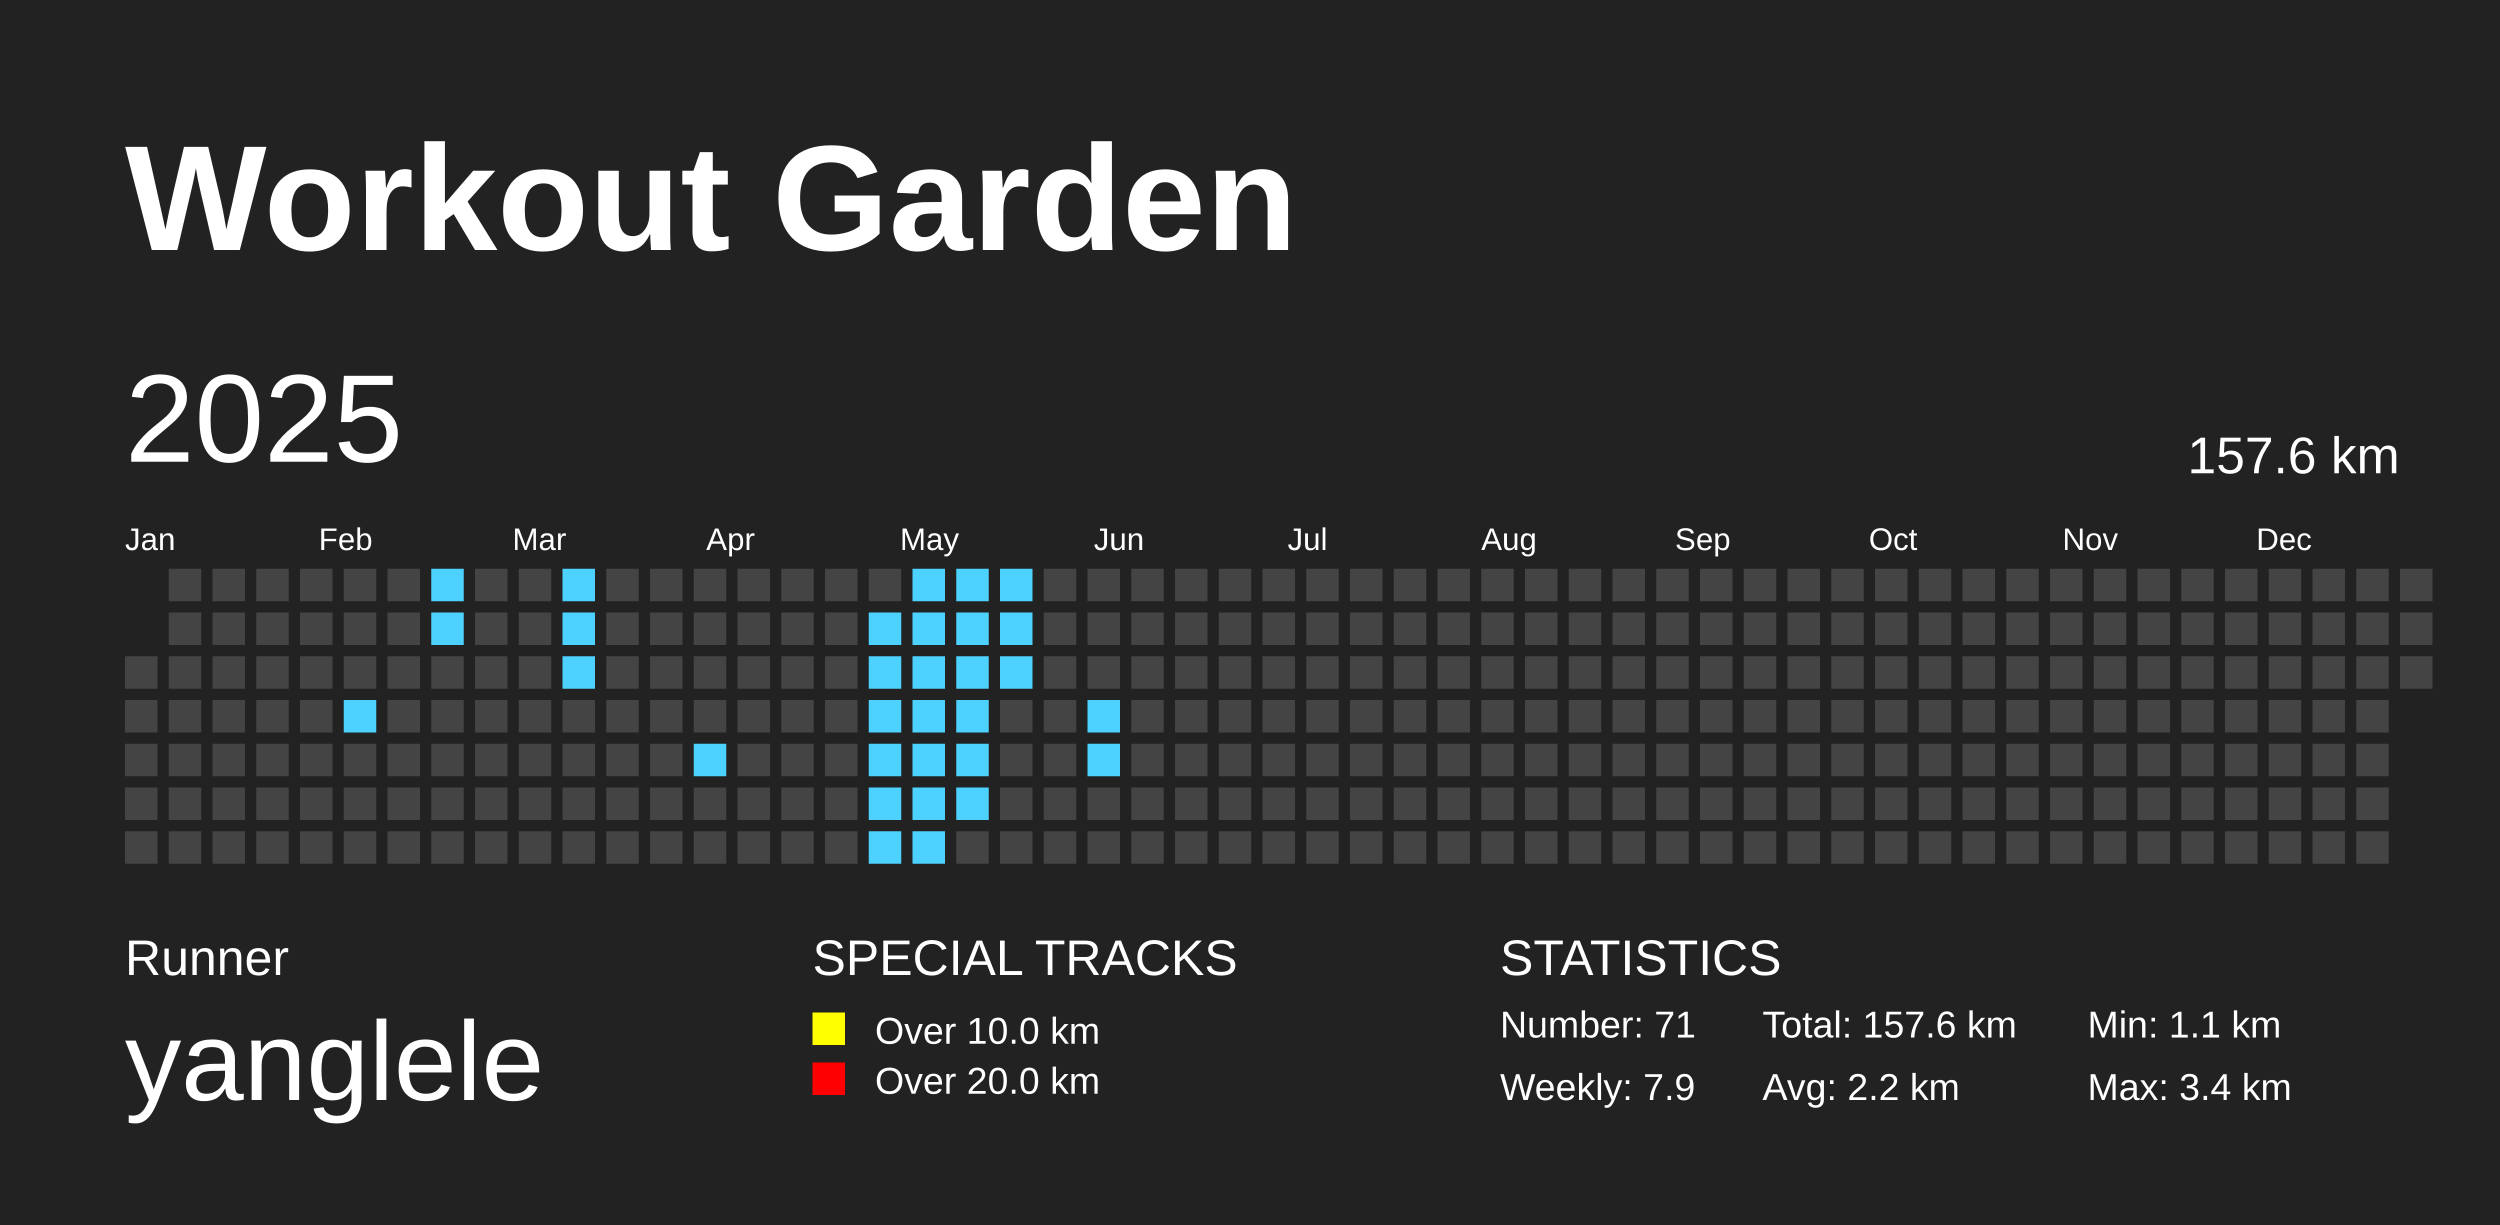
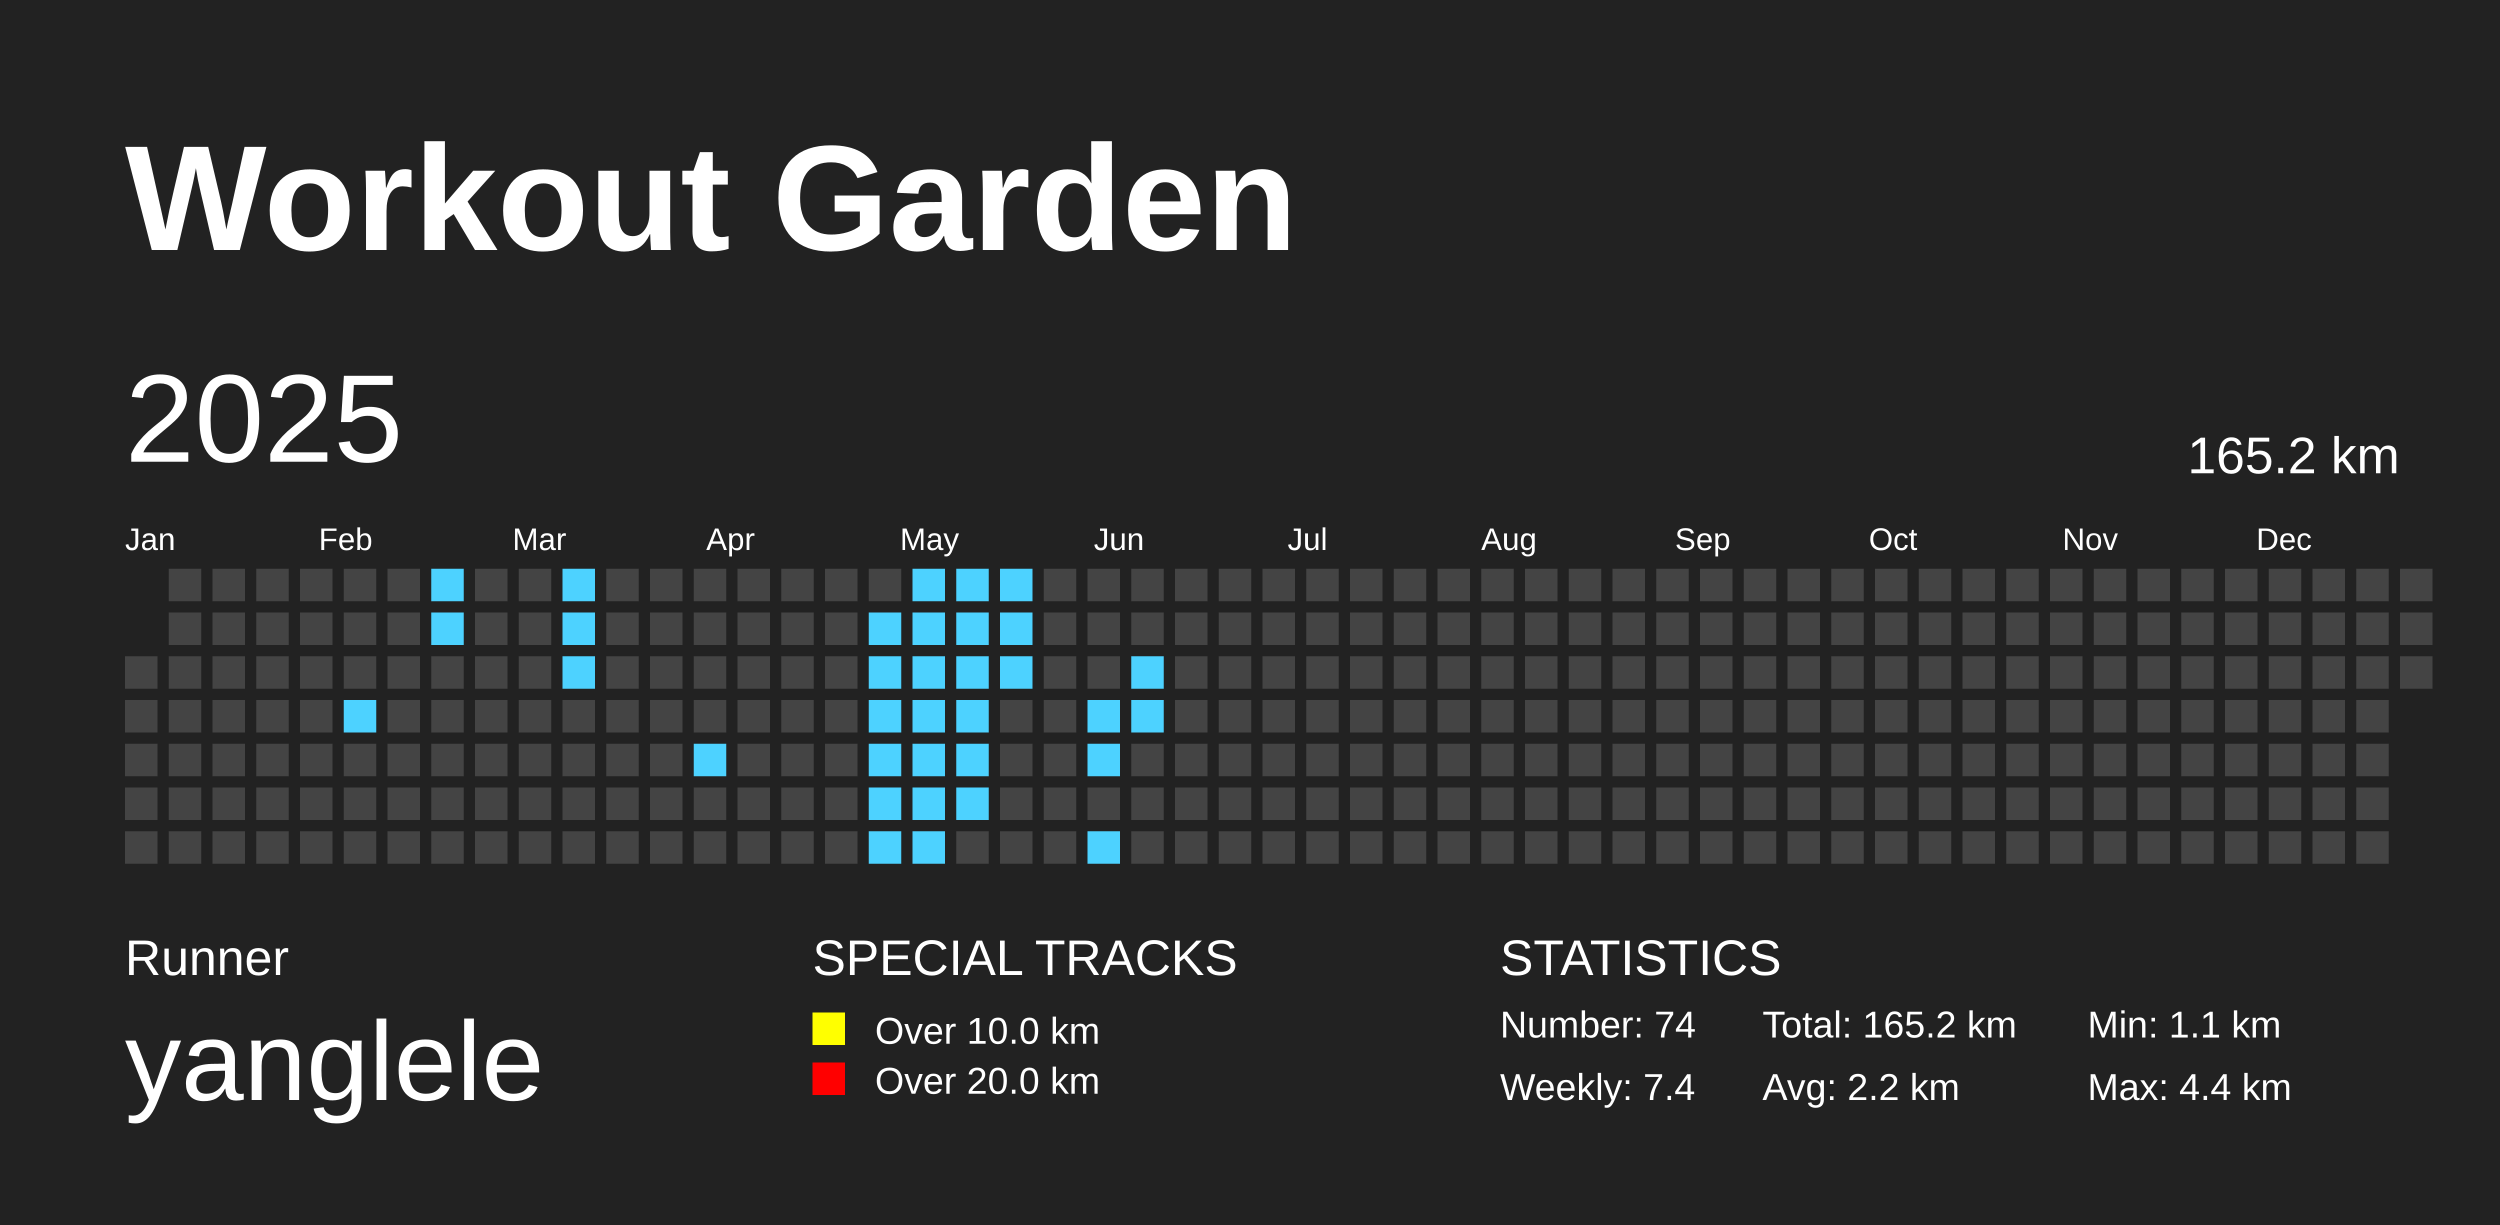
<svg xmlns="http://www.w3.org/2000/svg" baseProfile="full" height="98mm" version="1.1" viewBox="0,0,200,98" width="200mm">
  <defs />
  <rect fill="#222222" height="98" width="200" x="0" y="0" />
  <text fill="#FFFFFF" style="font-size:12px; font-family:Arial; font-weight:bold;" x="10" y="20">Workout Garden</text>
  <text fill="#FFFFFF" style="font-size:4px; font-family:Arial" x="10" y="78">Runner</text>
  <text fill="#FFFFFF" style="font-size:9px; font-family:Arial" x="10" y="88">yanglele</text>
  <text fill="#FFFFFF" style="font-size:4px; font-family:Arial" x="65" y="78">SPECIAL TRACKS</text>
  <rect fill="yellow" height="2.6" width="2.6" x="65" y="81" />
  <text fill="#FFFFFF" style="font-size:3px; font-family:Arial" x="70" y="83.5">Over 10.0 km</text>
  <rect fill="red" height="2.6" width="2.6" x="65" y="85" />
  <text fill="#FFFFFF" style="font-size:3px; font-family:Arial" x="70" y="87.5">Over 20.0 km</text>
  <text fill="#FFFFFF" style="font-size:4px; font-family:Arial" x="120" y="78">STATISTICS</text>
-   <text fill="#FFFFFF" style="font-size:3px; font-family:Arial" x="120" y="83">Number: 71</text>
-   <text fill="#FFFFFF" style="font-size:3px; font-family:Arial" x="120" y="88">Weekly: 7.9</text>
-   <text fill="#FFFFFF" style="font-size:3px; font-family:Arial" x="141" y="83">Total: 157.6 km</text>
+   <text fill="#FFFFFF" style="font-size:3px; font-family:Arial" x="120" y="83">Number: 74</text>
+   <text fill="#FFFFFF" style="font-size:3px; font-family:Arial" x="120" y="88">Weekly: 7.4</text>
+   <text fill="#FFFFFF" style="font-size:3px; font-family:Arial" x="141" y="83">Total: 165.2 km</text>
  <text fill="#FFFFFF" style="font-size:3px; font-family:Arial" x="141" y="88">Avg: 2.2 km</text>
  <text fill="#FFFFFF" style="font-size:3px; font-family:Arial" x="167" y="83">Min: 1.1 km</text>
-   <text fill="#FFFFFF" style="font-size:3px; font-family:Arial" x="167" y="88">Max: 3.4 km</text>
+   <text fill="#FFFFFF" style="font-size:3px; font-family:Arial" x="167" y="88">Max: 4.4 km</text>
  <text dominant-baseline="hanging" fill="#FFFFFF" style="font-size:10.0px; font-family:Arial;" x="10" y="30">2025</text>
-   <text dominant-baseline="hanging" fill="#FFFFFF" style="font-size:4.125px; font-family:Arial;" x="175" y="35">157.6 km</text>
+   <text dominant-baseline="hanging" fill="#FFFFFF" style="font-size:4.125px; font-family:Arial;" x="175" y="35">165.2 km</text>
  <text fill="#FFFFFF" style="font-size:2.5px; font-family:Arial" x="10.0" y="44">Jan</text>
  <text fill="#FFFFFF" style="font-size:2.5px; font-family:Arial" x="25.5" y="44">Feb</text>
  <text fill="#FFFFFF" style="font-size:2.5px; font-family:Arial" x="41.0" y="44">Mar</text>
  <text fill="#FFFFFF" style="font-size:2.5px; font-family:Arial" x="56.5" y="44">Apr</text>
  <text fill="#FFFFFF" style="font-size:2.5px; font-family:Arial" x="72.0" y="44">May</text>
  <text fill="#FFFFFF" style="font-size:2.5px; font-family:Arial" x="87.5" y="44">Jun</text>
  <text fill="#FFFFFF" style="font-size:2.5px; font-family:Arial" x="103.0" y="44">Jul</text>
  <text fill="#FFFFFF" style="font-size:2.5px; font-family:Arial" x="118.5" y="44">Aug</text>
  <text fill="#FFFFFF" style="font-size:2.5px; font-family:Arial" x="134.0" y="44">Sep</text>
  <text fill="#FFFFFF" style="font-size:2.5px; font-family:Arial" x="149.5" y="44">Oct</text>
  <text fill="#FFFFFF" style="font-size:2.5px; font-family:Arial" x="165.0" y="44">Nov</text>
  <text fill="#FFFFFF" style="font-size:2.5px; font-family:Arial" x="180.5" y="44">Dec</text>
  <rect fill="#444444" height="2.6" width="2.6" x="10.0" y="52.5" />
  <rect fill="#444444" height="2.6" width="2.6" x="10.0" y="56.0" />
  <rect fill="#444444" height="2.6" width="2.6" x="10.0" y="59.5" />
  <rect fill="#444444" height="2.6" width="2.6" x="10.0" y="63.0" />
  <rect fill="#444444" height="2.6" width="2.6" x="10.0" y="66.5" />
  <rect fill="#444444" height="2.6" width="2.6" x="13.5" y="45.5" />
  <rect fill="#444444" height="2.6" width="2.6" x="13.5" y="49.0" />
  <rect fill="#444444" height="2.6" width="2.6" x="13.5" y="52.5" />
  <rect fill="#444444" height="2.6" width="2.6" x="13.5" y="56.0" />
  <rect fill="#444444" height="2.6" width="2.6" x="13.5" y="59.5" />
  <rect fill="#444444" height="2.6" width="2.6" x="13.5" y="63.0" />
  <rect fill="#444444" height="2.6" width="2.6" x="13.5" y="66.5" />
  <rect fill="#444444" height="2.6" width="2.6" x="17.0" y="45.5" />
  <rect fill="#444444" height="2.6" width="2.6" x="17.0" y="49.0" />
  <rect fill="#444444" height="2.6" width="2.6" x="17.0" y="52.5" />
  <rect fill="#444444" height="2.6" width="2.6" x="17.0" y="56.0" />
  <rect fill="#444444" height="2.6" width="2.6" x="17.0" y="59.5" />
  <rect fill="#444444" height="2.6" width="2.6" x="17.0" y="63.0" />
  <rect fill="#444444" height="2.6" width="2.6" x="17.0" y="66.5" />
  <rect fill="#444444" height="2.6" width="2.6" x="20.5" y="45.5" />
  <rect fill="#444444" height="2.6" width="2.6" x="20.5" y="49.0" />
  <rect fill="#444444" height="2.6" width="2.6" x="20.5" y="52.5" />
  <rect fill="#444444" height="2.6" width="2.6" x="20.5" y="56.0" />
  <rect fill="#444444" height="2.6" width="2.6" x="20.5" y="59.5" />
  <rect fill="#444444" height="2.6" width="2.6" x="20.5" y="63.0" />
  <rect fill="#444444" height="2.6" width="2.6" x="20.5" y="66.5" />
  <rect fill="#444444" height="2.6" width="2.6" x="24.0" y="45.5" />
  <rect fill="#444444" height="2.6" width="2.6" x="24.0" y="49.0" />
  <rect fill="#444444" height="2.6" width="2.6" x="24.0" y="52.5" />
  <rect fill="#444444" height="2.6" width="2.6" x="24.0" y="56.0" />
  <rect fill="#444444" height="2.6" width="2.6" x="24.0" y="59.5" />
  <rect fill="#444444" height="2.6" width="2.6" x="24.0" y="63.0" />
  <rect fill="#444444" height="2.6" width="2.6" x="24.0" y="66.5" />
  <rect fill="#444444" height="2.6" width="2.6" x="27.5" y="45.5" />
  <rect fill="#444444" height="2.6" width="2.6" x="27.5" y="49.0" />
  <rect fill="#444444" height="2.6" width="2.6" x="27.5" y="52.5" />
  <rect fill="#4DD2FF" height="2.6" width="2.6" x="27.5" y="56.0" />
  <rect fill="#444444" height="2.6" width="2.6" x="27.5" y="59.5" />
  <rect fill="#444444" height="2.6" width="2.6" x="27.5" y="63.0" />
  <rect fill="#444444" height="2.6" width="2.6" x="27.5" y="66.5" />
  <rect fill="#444444" height="2.6" width="2.6" x="31.0" y="45.5" />
  <rect fill="#444444" height="2.6" width="2.6" x="31.0" y="49.0" />
  <rect fill="#444444" height="2.6" width="2.6" x="31.0" y="52.5" />
  <rect fill="#444444" height="2.6" width="2.6" x="31.0" y="56.0" />
  <rect fill="#444444" height="2.6" width="2.6" x="31.0" y="59.5" />
  <rect fill="#444444" height="2.6" width="2.6" x="31.0" y="63.0" />
  <rect fill="#444444" height="2.6" width="2.6" x="31.0" y="66.5" />
  <rect fill="#4DD2FF" height="2.6" width="2.6" x="34.5" y="45.5" />
  <rect fill="#4DD2FF" height="2.6" width="2.6" x="34.5" y="49.0" />
  <rect fill="#444444" height="2.6" width="2.6" x="34.5" y="52.5" />
  <rect fill="#444444" height="2.6" width="2.6" x="34.5" y="56.0" />
  <rect fill="#444444" height="2.6" width="2.6" x="34.5" y="59.5" />
  <rect fill="#444444" height="2.6" width="2.6" x="34.5" y="63.0" />
  <rect fill="#444444" height="2.6" width="2.6" x="34.5" y="66.5" />
  <rect fill="#444444" height="2.6" width="2.6" x="38.0" y="45.5" />
  <rect fill="#444444" height="2.6" width="2.6" x="38.0" y="49.0" />
  <rect fill="#444444" height="2.6" width="2.6" x="38.0" y="52.5" />
  <rect fill="#444444" height="2.6" width="2.6" x="38.0" y="56.0" />
  <rect fill="#444444" height="2.6" width="2.6" x="38.0" y="59.5" />
  <rect fill="#444444" height="2.6" width="2.6" x="38.0" y="63.0" />
  <rect fill="#444444" height="2.6" width="2.6" x="38.0" y="66.5" />
  <rect fill="#444444" height="2.6" width="2.6" x="41.5" y="45.5" />
  <rect fill="#444444" height="2.6" width="2.6" x="41.5" y="49.0" />
  <rect fill="#444444" height="2.6" width="2.6" x="41.5" y="52.5" />
  <rect fill="#444444" height="2.6" width="2.6" x="41.5" y="56.0" />
  <rect fill="#444444" height="2.6" width="2.6" x="41.5" y="59.5" />
  <rect fill="#444444" height="2.6" width="2.6" x="41.5" y="63.0" />
  <rect fill="#444444" height="2.6" width="2.6" x="41.5" y="66.5" />
  <rect fill="#4DD2FF" height="2.6" width="2.6" x="45.0" y="45.5" />
  <rect fill="#4DD2FF" height="2.6" width="2.6" x="45.0" y="49.0" />
  <rect fill="#4DD2FF" height="2.6" width="2.6" x="45.0" y="52.5" />
  <rect fill="#444444" height="2.6" width="2.6" x="45.0" y="56.0" />
  <rect fill="#444444" height="2.6" width="2.6" x="45.0" y="59.5" />
  <rect fill="#444444" height="2.6" width="2.6" x="45.0" y="63.0" />
  <rect fill="#444444" height="2.6" width="2.6" x="45.0" y="66.5" />
  <rect fill="#444444" height="2.6" width="2.6" x="48.5" y="45.5" />
  <rect fill="#444444" height="2.6" width="2.6" x="48.5" y="49.0" />
  <rect fill="#444444" height="2.6" width="2.6" x="48.5" y="52.5" />
  <rect fill="#444444" height="2.6" width="2.6" x="48.5" y="56.0" />
  <rect fill="#444444" height="2.6" width="2.6" x="48.5" y="59.5" />
  <rect fill="#444444" height="2.6" width="2.6" x="48.5" y="63.0" />
  <rect fill="#444444" height="2.6" width="2.6" x="48.5" y="66.5" />
  <rect fill="#444444" height="2.6" width="2.6" x="52.0" y="45.5" />
  <rect fill="#444444" height="2.6" width="2.6" x="52.0" y="49.0" />
  <rect fill="#444444" height="2.6" width="2.6" x="52.0" y="52.5" />
  <rect fill="#444444" height="2.6" width="2.6" x="52.0" y="56.0" />
  <rect fill="#444444" height="2.6" width="2.6" x="52.0" y="59.5" />
  <rect fill="#444444" height="2.6" width="2.6" x="52.0" y="63.0" />
  <rect fill="#444444" height="2.6" width="2.6" x="52.0" y="66.5" />
  <rect fill="#444444" height="2.6" width="2.6" x="55.5" y="45.5" />
  <rect fill="#444444" height="2.6" width="2.6" x="55.5" y="49.0" />
  <rect fill="#444444" height="2.6" width="2.6" x="55.5" y="52.5" />
  <rect fill="#444444" height="2.6" width="2.6" x="55.5" y="56.0" />
  <rect fill="#4DD2FF" height="2.6" width="2.6" x="55.5" y="59.5" />
  <rect fill="#444444" height="2.6" width="2.6" x="55.5" y="63.0" />
  <rect fill="#444444" height="2.6" width="2.6" x="55.5" y="66.5" />
  <rect fill="#444444" height="2.6" width="2.6" x="59.0" y="45.5" />
  <rect fill="#444444" height="2.6" width="2.6" x="59.0" y="49.0" />
  <rect fill="#444444" height="2.6" width="2.6" x="59.0" y="52.5" />
  <rect fill="#444444" height="2.6" width="2.6" x="59.0" y="56.0" />
  <rect fill="#444444" height="2.6" width="2.6" x="59.0" y="59.5" />
  <rect fill="#444444" height="2.6" width="2.6" x="59.0" y="63.0" />
  <rect fill="#444444" height="2.6" width="2.6" x="59.0" y="66.5" />
  <rect fill="#444444" height="2.6" width="2.6" x="62.5" y="45.5" />
  <rect fill="#444444" height="2.6" width="2.6" x="62.5" y="49.0" />
  <rect fill="#444444" height="2.6" width="2.6" x="62.5" y="52.5" />
  <rect fill="#444444" height="2.6" width="2.6" x="62.5" y="56.0" />
  <rect fill="#444444" height="2.6" width="2.6" x="62.5" y="59.5" />
  <rect fill="#444444" height="2.6" width="2.6" x="62.5" y="63.0" />
  <rect fill="#444444" height="2.6" width="2.6" x="62.5" y="66.5" />
  <rect fill="#444444" height="2.6" width="2.6" x="66.0" y="45.5" />
  <rect fill="#444444" height="2.6" width="2.6" x="66.0" y="49.0" />
  <rect fill="#444444" height="2.6" width="2.6" x="66.0" y="52.5" />
  <rect fill="#444444" height="2.6" width="2.6" x="66.0" y="56.0" />
  <rect fill="#444444" height="2.6" width="2.6" x="66.0" y="59.5" />
  <rect fill="#444444" height="2.6" width="2.6" x="66.0" y="63.0" />
  <rect fill="#444444" height="2.6" width="2.6" x="66.0" y="66.5" />
  <rect fill="#444444" height="2.6" width="2.6" x="69.5" y="45.5" />
  <rect fill="#4DD2FF" height="2.6" width="2.6" x="69.5" y="49.0" />
  <rect fill="#4DD2FF" height="2.6" width="2.6" x="69.5" y="52.5" />
  <rect fill="#4DD2FF" height="2.6" width="2.6" x="69.5" y="56.0" />
  <rect fill="#4DD2FF" height="2.6" width="2.6" x="69.5" y="59.5" />
  <rect fill="#4DD2FF" height="2.6" width="2.6" x="69.5" y="63.0" />
  <rect fill="#4DD2FF" height="2.6" width="2.6" x="69.5" y="66.5" />
  <rect fill="#4DD2FF" height="2.6" width="2.6" x="73.0" y="45.5" />
  <rect fill="#4DD2FF" height="2.6" width="2.6" x="73.0" y="49.0" />
  <rect fill="#4DD2FF" height="2.6" width="2.6" x="73.0" y="52.5" />
  <rect fill="#4DD2FF" height="2.6" width="2.6" x="73.0" y="56.0" />
  <rect fill="#4DD2FF" height="2.6" width="2.6" x="73.0" y="59.5" />
  <rect fill="#4DD2FF" height="2.6" width="2.6" x="73.0" y="63.0" />
  <rect fill="#4DD2FF" height="2.6" width="2.6" x="73.0" y="66.5" />
  <rect fill="#4DD2FF" height="2.6" width="2.6" x="76.5" y="45.5" />
  <rect fill="#4DD2FF" height="2.6" width="2.6" x="76.5" y="49.0" />
  <rect fill="#4DD2FF" height="2.6" width="2.6" x="76.5" y="52.5" />
  <rect fill="#4DD2FF" height="2.6" width="2.6" x="76.5" y="56.0" />
  <rect fill="#4DD2FF" height="2.6" width="2.6" x="76.5" y="59.5" />
  <rect fill="#4DD2FF" height="2.6" width="2.6" x="76.5" y="63.0" />
  <rect fill="#444444" height="2.6" width="2.6" x="76.5" y="66.5" />
  <rect fill="#4DD2FF" height="2.6" width="2.6" x="80.0" y="45.5" />
  <rect fill="#4DD2FF" height="2.6" width="2.6" x="80.0" y="49.0" />
  <rect fill="#4DD2FF" height="2.6" width="2.6" x="80.0" y="52.5" />
  <rect fill="#444444" height="2.6" width="2.6" x="80.0" y="56.0" />
  <rect fill="#444444" height="2.6" width="2.6" x="80.0" y="59.5" />
  <rect fill="#444444" height="2.6" width="2.6" x="80.0" y="63.0" />
  <rect fill="#444444" height="2.6" width="2.6" x="80.0" y="66.5" />
  <rect fill="#444444" height="2.6" width="2.6" x="83.5" y="45.5" />
  <rect fill="#444444" height="2.6" width="2.6" x="83.5" y="49.0" />
  <rect fill="#444444" height="2.6" width="2.6" x="83.5" y="52.5" />
  <rect fill="#444444" height="2.6" width="2.6" x="83.5" y="56.0" />
  <rect fill="#444444" height="2.6" width="2.6" x="83.5" y="59.5" />
  <rect fill="#444444" height="2.6" width="2.6" x="83.5" y="63.0" />
  <rect fill="#444444" height="2.6" width="2.6" x="83.5" y="66.5" />
  <rect fill="#444444" height="2.6" width="2.6" x="87.0" y="45.5" />
  <rect fill="#444444" height="2.6" width="2.6" x="87.0" y="49.0" />
  <rect fill="#444444" height="2.6" width="2.6" x="87.0" y="52.5" />
  <rect fill="#4DD2FF" height="2.6" width="2.6" x="87.0" y="56.0" />
  <rect fill="#4DD2FF" height="2.6" width="2.6" x="87.0" y="59.5" />
  <rect fill="#444444" height="2.6" width="2.6" x="87.0" y="63.0" />
-   <rect fill="#444444" height="2.6" width="2.6" x="87.0" y="66.5" />
+   <rect fill="#4DD2FF" height="2.6" width="2.6" x="87.0" y="66.5" />
  <rect fill="#444444" height="2.6" width="2.6" x="90.5" y="45.5" />
  <rect fill="#444444" height="2.6" width="2.6" x="90.5" y="49.0" />
-   <rect fill="#444444" height="2.6" width="2.6" x="90.5" y="52.5" />
-   <rect fill="#444444" height="2.6" width="2.6" x="90.5" y="56.0" />
+   <rect fill="#4DD2FF" height="2.6" width="2.6" x="90.5" y="52.5" />
+   <rect fill="#4DD2FF" height="2.6" width="2.6" x="90.5" y="56.0" />
  <rect fill="#444444" height="2.6" width="2.6" x="90.5" y="59.5" />
  <rect fill="#444444" height="2.6" width="2.6" x="90.5" y="63.0" />
  <rect fill="#444444" height="2.6" width="2.6" x="90.5" y="66.5" />
  <rect fill="#444444" height="2.6" width="2.6" x="94.0" y="45.5" />
  <rect fill="#444444" height="2.6" width="2.6" x="94.0" y="49.0" />
  <rect fill="#444444" height="2.6" width="2.6" x="94.0" y="52.5" />
  <rect fill="#444444" height="2.6" width="2.6" x="94.0" y="56.0" />
  <rect fill="#444444" height="2.6" width="2.6" x="94.0" y="59.5" />
  <rect fill="#444444" height="2.6" width="2.6" x="94.0" y="63.0" />
  <rect fill="#444444" height="2.6" width="2.6" x="94.0" y="66.5" />
  <rect fill="#444444" height="2.6" width="2.6" x="97.5" y="45.5" />
  <rect fill="#444444" height="2.6" width="2.6" x="97.5" y="49.0" />
  <rect fill="#444444" height="2.6" width="2.6" x="97.5" y="52.5" />
  <rect fill="#444444" height="2.6" width="2.6" x="97.5" y="56.0" />
  <rect fill="#444444" height="2.6" width="2.6" x="97.5" y="59.5" />
  <rect fill="#444444" height="2.6" width="2.6" x="97.5" y="63.0" />
  <rect fill="#444444" height="2.6" width="2.6" x="97.5" y="66.5" />
  <rect fill="#444444" height="2.6" width="2.6" x="101.0" y="45.5" />
  <rect fill="#444444" height="2.6" width="2.6" x="101.0" y="49.0" />
  <rect fill="#444444" height="2.6" width="2.6" x="101.0" y="52.5" />
  <rect fill="#444444" height="2.6" width="2.6" x="101.0" y="56.0" />
  <rect fill="#444444" height="2.6" width="2.6" x="101.0" y="59.5" />
  <rect fill="#444444" height="2.6" width="2.6" x="101.0" y="63.0" />
  <rect fill="#444444" height="2.6" width="2.6" x="101.0" y="66.5" />
  <rect fill="#444444" height="2.6" width="2.6" x="104.5" y="45.5" />
  <rect fill="#444444" height="2.6" width="2.6" x="104.5" y="49.0" />
  <rect fill="#444444" height="2.6" width="2.6" x="104.5" y="52.5" />
  <rect fill="#444444" height="2.6" width="2.6" x="104.5" y="56.0" />
  <rect fill="#444444" height="2.6" width="2.6" x="104.5" y="59.5" />
  <rect fill="#444444" height="2.6" width="2.6" x="104.5" y="63.0" />
  <rect fill="#444444" height="2.6" width="2.6" x="104.5" y="66.5" />
  <rect fill="#444444" height="2.6" width="2.6" x="108.0" y="45.5" />
  <rect fill="#444444" height="2.6" width="2.6" x="108.0" y="49.0" />
  <rect fill="#444444" height="2.6" width="2.6" x="108.0" y="52.5" />
  <rect fill="#444444" height="2.6" width="2.6" x="108.0" y="56.0" />
  <rect fill="#444444" height="2.6" width="2.6" x="108.0" y="59.5" />
  <rect fill="#444444" height="2.6" width="2.6" x="108.0" y="63.0" />
  <rect fill="#444444" height="2.6" width="2.6" x="108.0" y="66.5" />
  <rect fill="#444444" height="2.6" width="2.6" x="111.5" y="45.5" />
  <rect fill="#444444" height="2.6" width="2.6" x="111.5" y="49.0" />
  <rect fill="#444444" height="2.6" width="2.6" x="111.5" y="52.5" />
  <rect fill="#444444" height="2.6" width="2.6" x="111.5" y="56.0" />
  <rect fill="#444444" height="2.6" width="2.6" x="111.5" y="59.5" />
  <rect fill="#444444" height="2.6" width="2.6" x="111.5" y="63.0" />
  <rect fill="#444444" height="2.6" width="2.6" x="111.5" y="66.5" />
  <rect fill="#444444" height="2.6" width="2.6" x="115.0" y="45.5" />
  <rect fill="#444444" height="2.6" width="2.6" x="115.0" y="49.0" />
  <rect fill="#444444" height="2.6" width="2.6" x="115.0" y="52.5" />
  <rect fill="#444444" height="2.6" width="2.6" x="115.0" y="56.0" />
  <rect fill="#444444" height="2.6" width="2.6" x="115.0" y="59.5" />
  <rect fill="#444444" height="2.6" width="2.6" x="115.0" y="63.0" />
  <rect fill="#444444" height="2.6" width="2.6" x="115.0" y="66.5" />
  <rect fill="#444444" height="2.6" width="2.6" x="118.5" y="45.5" />
  <rect fill="#444444" height="2.6" width="2.6" x="118.5" y="49.0" />
  <rect fill="#444444" height="2.6" width="2.6" x="118.5" y="52.5" />
  <rect fill="#444444" height="2.6" width="2.6" x="118.5" y="56.0" />
  <rect fill="#444444" height="2.6" width="2.6" x="118.5" y="59.5" />
  <rect fill="#444444" height="2.6" width="2.6" x="118.5" y="63.0" />
  <rect fill="#444444" height="2.6" width="2.6" x="118.5" y="66.5" />
  <rect fill="#444444" height="2.6" width="2.6" x="122.0" y="45.5" />
  <rect fill="#444444" height="2.6" width="2.6" x="122.0" y="49.0" />
  <rect fill="#444444" height="2.6" width="2.6" x="122.0" y="52.5" />
  <rect fill="#444444" height="2.6" width="2.6" x="122.0" y="56.0" />
  <rect fill="#444444" height="2.6" width="2.6" x="122.0" y="59.5" />
  <rect fill="#444444" height="2.6" width="2.6" x="122.0" y="63.0" />
  <rect fill="#444444" height="2.6" width="2.6" x="122.0" y="66.5" />
  <rect fill="#444444" height="2.6" width="2.6" x="125.5" y="45.5" />
  <rect fill="#444444" height="2.6" width="2.6" x="125.5" y="49.0" />
  <rect fill="#444444" height="2.6" width="2.6" x="125.5" y="52.5" />
  <rect fill="#444444" height="2.6" width="2.6" x="125.5" y="56.0" />
  <rect fill="#444444" height="2.6" width="2.6" x="125.5" y="59.5" />
  <rect fill="#444444" height="2.6" width="2.6" x="125.5" y="63.0" />
  <rect fill="#444444" height="2.6" width="2.6" x="125.5" y="66.5" />
  <rect fill="#444444" height="2.6" width="2.6" x="129.0" y="45.5" />
  <rect fill="#444444" height="2.6" width="2.6" x="129.0" y="49.0" />
  <rect fill="#444444" height="2.6" width="2.6" x="129.0" y="52.5" />
  <rect fill="#444444" height="2.6" width="2.6" x="129.0" y="56.0" />
  <rect fill="#444444" height="2.6" width="2.6" x="129.0" y="59.5" />
  <rect fill="#444444" height="2.6" width="2.6" x="129.0" y="63.0" />
  <rect fill="#444444" height="2.6" width="2.6" x="129.0" y="66.5" />
  <rect fill="#444444" height="2.6" width="2.6" x="132.5" y="45.5" />
  <rect fill="#444444" height="2.6" width="2.6" x="132.5" y="49.0" />
  <rect fill="#444444" height="2.6" width="2.6" x="132.5" y="52.5" />
  <rect fill="#444444" height="2.6" width="2.6" x="132.5" y="56.0" />
  <rect fill="#444444" height="2.6" width="2.6" x="132.5" y="59.5" />
  <rect fill="#444444" height="2.6" width="2.6" x="132.5" y="63.0" />
  <rect fill="#444444" height="2.6" width="2.6" x="132.5" y="66.5" />
  <rect fill="#444444" height="2.6" width="2.6" x="136.0" y="45.5" />
  <rect fill="#444444" height="2.6" width="2.6" x="136.0" y="49.0" />
  <rect fill="#444444" height="2.6" width="2.6" x="136.0" y="52.5" />
  <rect fill="#444444" height="2.6" width="2.6" x="136.0" y="56.0" />
  <rect fill="#444444" height="2.6" width="2.6" x="136.0" y="59.5" />
  <rect fill="#444444" height="2.6" width="2.6" x="136.0" y="63.0" />
  <rect fill="#444444" height="2.6" width="2.6" x="136.0" y="66.5" />
  <rect fill="#444444" height="2.6" width="2.6" x="139.5" y="45.5" />
  <rect fill="#444444" height="2.6" width="2.6" x="139.5" y="49.0" />
  <rect fill="#444444" height="2.6" width="2.6" x="139.5" y="52.5" />
  <rect fill="#444444" height="2.6" width="2.6" x="139.5" y="56.0" />
  <rect fill="#444444" height="2.6" width="2.6" x="139.5" y="59.5" />
  <rect fill="#444444" height="2.6" width="2.6" x="139.5" y="63.0" />
  <rect fill="#444444" height="2.6" width="2.6" x="139.5" y="66.5" />
  <rect fill="#444444" height="2.6" width="2.6" x="143.0" y="45.5" />
  <rect fill="#444444" height="2.6" width="2.6" x="143.0" y="49.0" />
  <rect fill="#444444" height="2.6" width="2.6" x="143.0" y="52.5" />
  <rect fill="#444444" height="2.6" width="2.6" x="143.0" y="56.0" />
  <rect fill="#444444" height="2.6" width="2.6" x="143.0" y="59.5" />
  <rect fill="#444444" height="2.6" width="2.6" x="143.0" y="63.0" />
  <rect fill="#444444" height="2.6" width="2.6" x="143.0" y="66.5" />
  <rect fill="#444444" height="2.6" width="2.6" x="146.5" y="45.5" />
  <rect fill="#444444" height="2.6" width="2.6" x="146.5" y="49.0" />
  <rect fill="#444444" height="2.6" width="2.6" x="146.5" y="52.5" />
  <rect fill="#444444" height="2.6" width="2.6" x="146.5" y="56.0" />
  <rect fill="#444444" height="2.6" width="2.6" x="146.5" y="59.5" />
  <rect fill="#444444" height="2.6" width="2.6" x="146.5" y="63.0" />
  <rect fill="#444444" height="2.6" width="2.6" x="146.5" y="66.5" />
  <rect fill="#444444" height="2.6" width="2.6" x="150.0" y="45.5" />
  <rect fill="#444444" height="2.6" width="2.6" x="150.0" y="49.0" />
  <rect fill="#444444" height="2.6" width="2.6" x="150.0" y="52.5" />
  <rect fill="#444444" height="2.6" width="2.6" x="150.0" y="56.0" />
  <rect fill="#444444" height="2.6" width="2.6" x="150.0" y="59.5" />
  <rect fill="#444444" height="2.6" width="2.6" x="150.0" y="63.0" />
  <rect fill="#444444" height="2.6" width="2.6" x="150.0" y="66.5" />
  <rect fill="#444444" height="2.6" width="2.6" x="153.5" y="45.5" />
  <rect fill="#444444" height="2.6" width="2.6" x="153.5" y="49.0" />
  <rect fill="#444444" height="2.6" width="2.6" x="153.5" y="52.5" />
  <rect fill="#444444" height="2.6" width="2.6" x="153.5" y="56.0" />
  <rect fill="#444444" height="2.6" width="2.6" x="153.5" y="59.5" />
  <rect fill="#444444" height="2.6" width="2.6" x="153.5" y="63.0" />
  <rect fill="#444444" height="2.6" width="2.6" x="153.5" y="66.5" />
  <rect fill="#444444" height="2.6" width="2.6" x="157.0" y="45.5" />
  <rect fill="#444444" height="2.6" width="2.6" x="157.0" y="49.0" />
  <rect fill="#444444" height="2.6" width="2.6" x="157.0" y="52.5" />
  <rect fill="#444444" height="2.6" width="2.6" x="157.0" y="56.0" />
  <rect fill="#444444" height="2.6" width="2.6" x="157.0" y="59.5" />
  <rect fill="#444444" height="2.6" width="2.6" x="157.0" y="63.0" />
  <rect fill="#444444" height="2.6" width="2.6" x="157.0" y="66.5" />
  <rect fill="#444444" height="2.6" width="2.6" x="160.5" y="45.5" />
  <rect fill="#444444" height="2.6" width="2.6" x="160.5" y="49.0" />
  <rect fill="#444444" height="2.6" width="2.6" x="160.5" y="52.5" />
  <rect fill="#444444" height="2.6" width="2.6" x="160.5" y="56.0" />
  <rect fill="#444444" height="2.6" width="2.6" x="160.5" y="59.5" />
  <rect fill="#444444" height="2.6" width="2.6" x="160.5" y="63.0" />
  <rect fill="#444444" height="2.6" width="2.6" x="160.5" y="66.5" />
  <rect fill="#444444" height="2.6" width="2.6" x="164.0" y="45.5" />
  <rect fill="#444444" height="2.6" width="2.6" x="164.0" y="49.0" />
  <rect fill="#444444" height="2.6" width="2.6" x="164.0" y="52.5" />
  <rect fill="#444444" height="2.6" width="2.6" x="164.0" y="56.0" />
  <rect fill="#444444" height="2.6" width="2.6" x="164.0" y="59.5" />
  <rect fill="#444444" height="2.6" width="2.6" x="164.0" y="63.0" />
  <rect fill="#444444" height="2.6" width="2.6" x="164.0" y="66.5" />
  <rect fill="#444444" height="2.6" width="2.6" x="167.5" y="45.5" />
  <rect fill="#444444" height="2.6" width="2.6" x="167.5" y="49.0" />
  <rect fill="#444444" height="2.6" width="2.6" x="167.5" y="52.5" />
  <rect fill="#444444" height="2.6" width="2.6" x="167.5" y="56.0" />
  <rect fill="#444444" height="2.6" width="2.6" x="167.5" y="59.5" />
  <rect fill="#444444" height="2.6" width="2.6" x="167.5" y="63.0" />
  <rect fill="#444444" height="2.6" width="2.6" x="167.5" y="66.5" />
  <rect fill="#444444" height="2.6" width="2.6" x="171.0" y="45.5" />
  <rect fill="#444444" height="2.6" width="2.6" x="171.0" y="49.0" />
  <rect fill="#444444" height="2.6" width="2.6" x="171.0" y="52.5" />
  <rect fill="#444444" height="2.6" width="2.6" x="171.0" y="56.0" />
  <rect fill="#444444" height="2.6" width="2.6" x="171.0" y="59.5" />
  <rect fill="#444444" height="2.6" width="2.6" x="171.0" y="63.0" />
  <rect fill="#444444" height="2.6" width="2.6" x="171.0" y="66.5" />
  <rect fill="#444444" height="2.6" width="2.6" x="174.5" y="45.5" />
  <rect fill="#444444" height="2.6" width="2.6" x="174.5" y="49.0" />
  <rect fill="#444444" height="2.6" width="2.6" x="174.5" y="52.5" />
  <rect fill="#444444" height="2.6" width="2.6" x="174.5" y="56.0" />
  <rect fill="#444444" height="2.6" width="2.6" x="174.5" y="59.5" />
  <rect fill="#444444" height="2.6" width="2.6" x="174.5" y="63.0" />
  <rect fill="#444444" height="2.6" width="2.6" x="174.5" y="66.5" />
  <rect fill="#444444" height="2.6" width="2.6" x="178.0" y="45.5" />
  <rect fill="#444444" height="2.6" width="2.6" x="178.0" y="49.0" />
  <rect fill="#444444" height="2.6" width="2.6" x="178.0" y="52.5" />
  <rect fill="#444444" height="2.6" width="2.6" x="178.0" y="56.0" />
  <rect fill="#444444" height="2.6" width="2.6" x="178.0" y="59.5" />
  <rect fill="#444444" height="2.6" width="2.6" x="178.0" y="63.0" />
  <rect fill="#444444" height="2.6" width="2.6" x="178.0" y="66.5" />
  <rect fill="#444444" height="2.6" width="2.6" x="181.5" y="45.5" />
  <rect fill="#444444" height="2.6" width="2.6" x="181.5" y="49.0" />
  <rect fill="#444444" height="2.6" width="2.6" x="181.5" y="52.5" />
  <rect fill="#444444" height="2.6" width="2.6" x="181.5" y="56.0" />
  <rect fill="#444444" height="2.6" width="2.6" x="181.5" y="59.5" />
  <rect fill="#444444" height="2.6" width="2.6" x="181.5" y="63.0" />
  <rect fill="#444444" height="2.6" width="2.6" x="181.5" y="66.5" />
  <rect fill="#444444" height="2.6" width="2.6" x="185.0" y="45.5" />
  <rect fill="#444444" height="2.6" width="2.6" x="185.0" y="49.0" />
  <rect fill="#444444" height="2.6" width="2.6" x="185.0" y="52.5" />
  <rect fill="#444444" height="2.6" width="2.6" x="185.0" y="56.0" />
  <rect fill="#444444" height="2.6" width="2.6" x="185.0" y="59.5" />
  <rect fill="#444444" height="2.6" width="2.6" x="185.0" y="63.0" />
  <rect fill="#444444" height="2.6" width="2.6" x="185.0" y="66.5" />
  <rect fill="#444444" height="2.6" width="2.6" x="188.5" y="45.5" />
  <rect fill="#444444" height="2.6" width="2.6" x="188.5" y="49.0" />
  <rect fill="#444444" height="2.6" width="2.6" x="188.5" y="52.5" />
  <rect fill="#444444" height="2.6" width="2.6" x="188.5" y="56.0" />
  <rect fill="#444444" height="2.6" width="2.6" x="188.5" y="59.5" />
  <rect fill="#444444" height="2.6" width="2.6" x="188.5" y="63.0" />
  <rect fill="#444444" height="2.6" width="2.6" x="188.5" y="66.5" />
  <rect fill="#444444" height="2.6" width="2.6" x="192.0" y="45.5" />
  <rect fill="#444444" height="2.6" width="2.6" x="192.0" y="49.0" />
  <rect fill="#444444" height="2.6" width="2.6" x="192.0" y="52.5" />
</svg>
